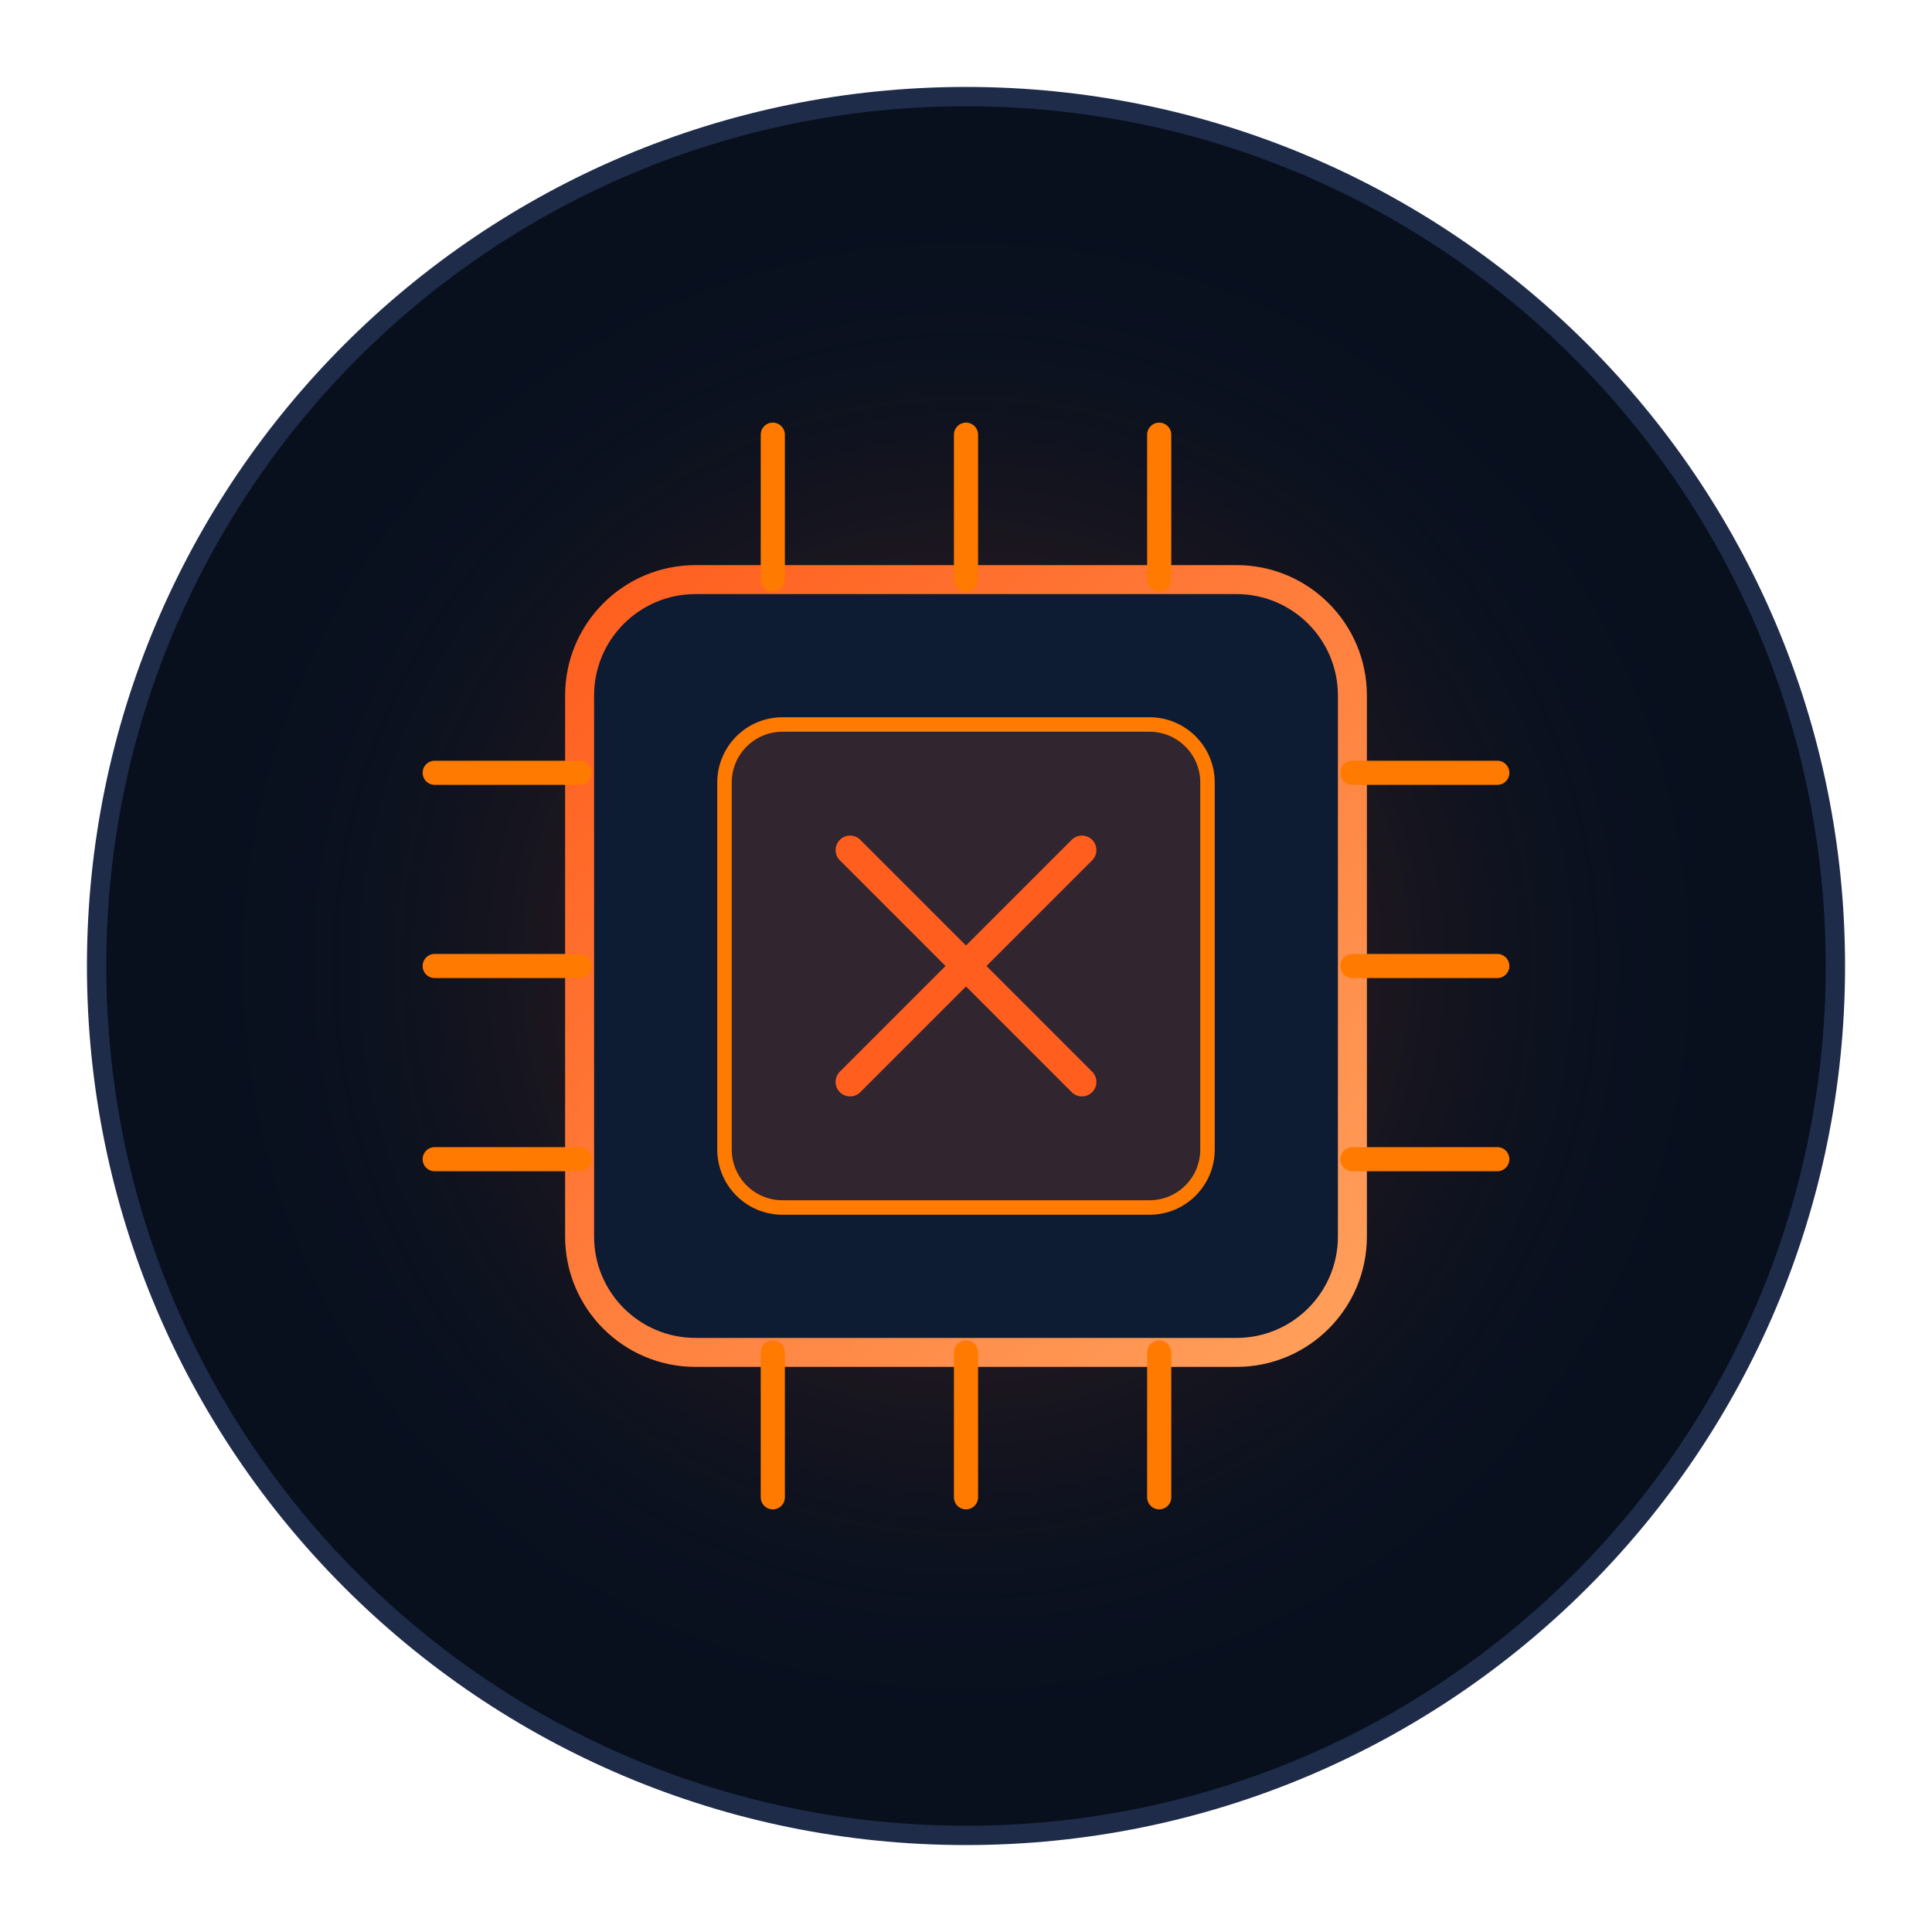
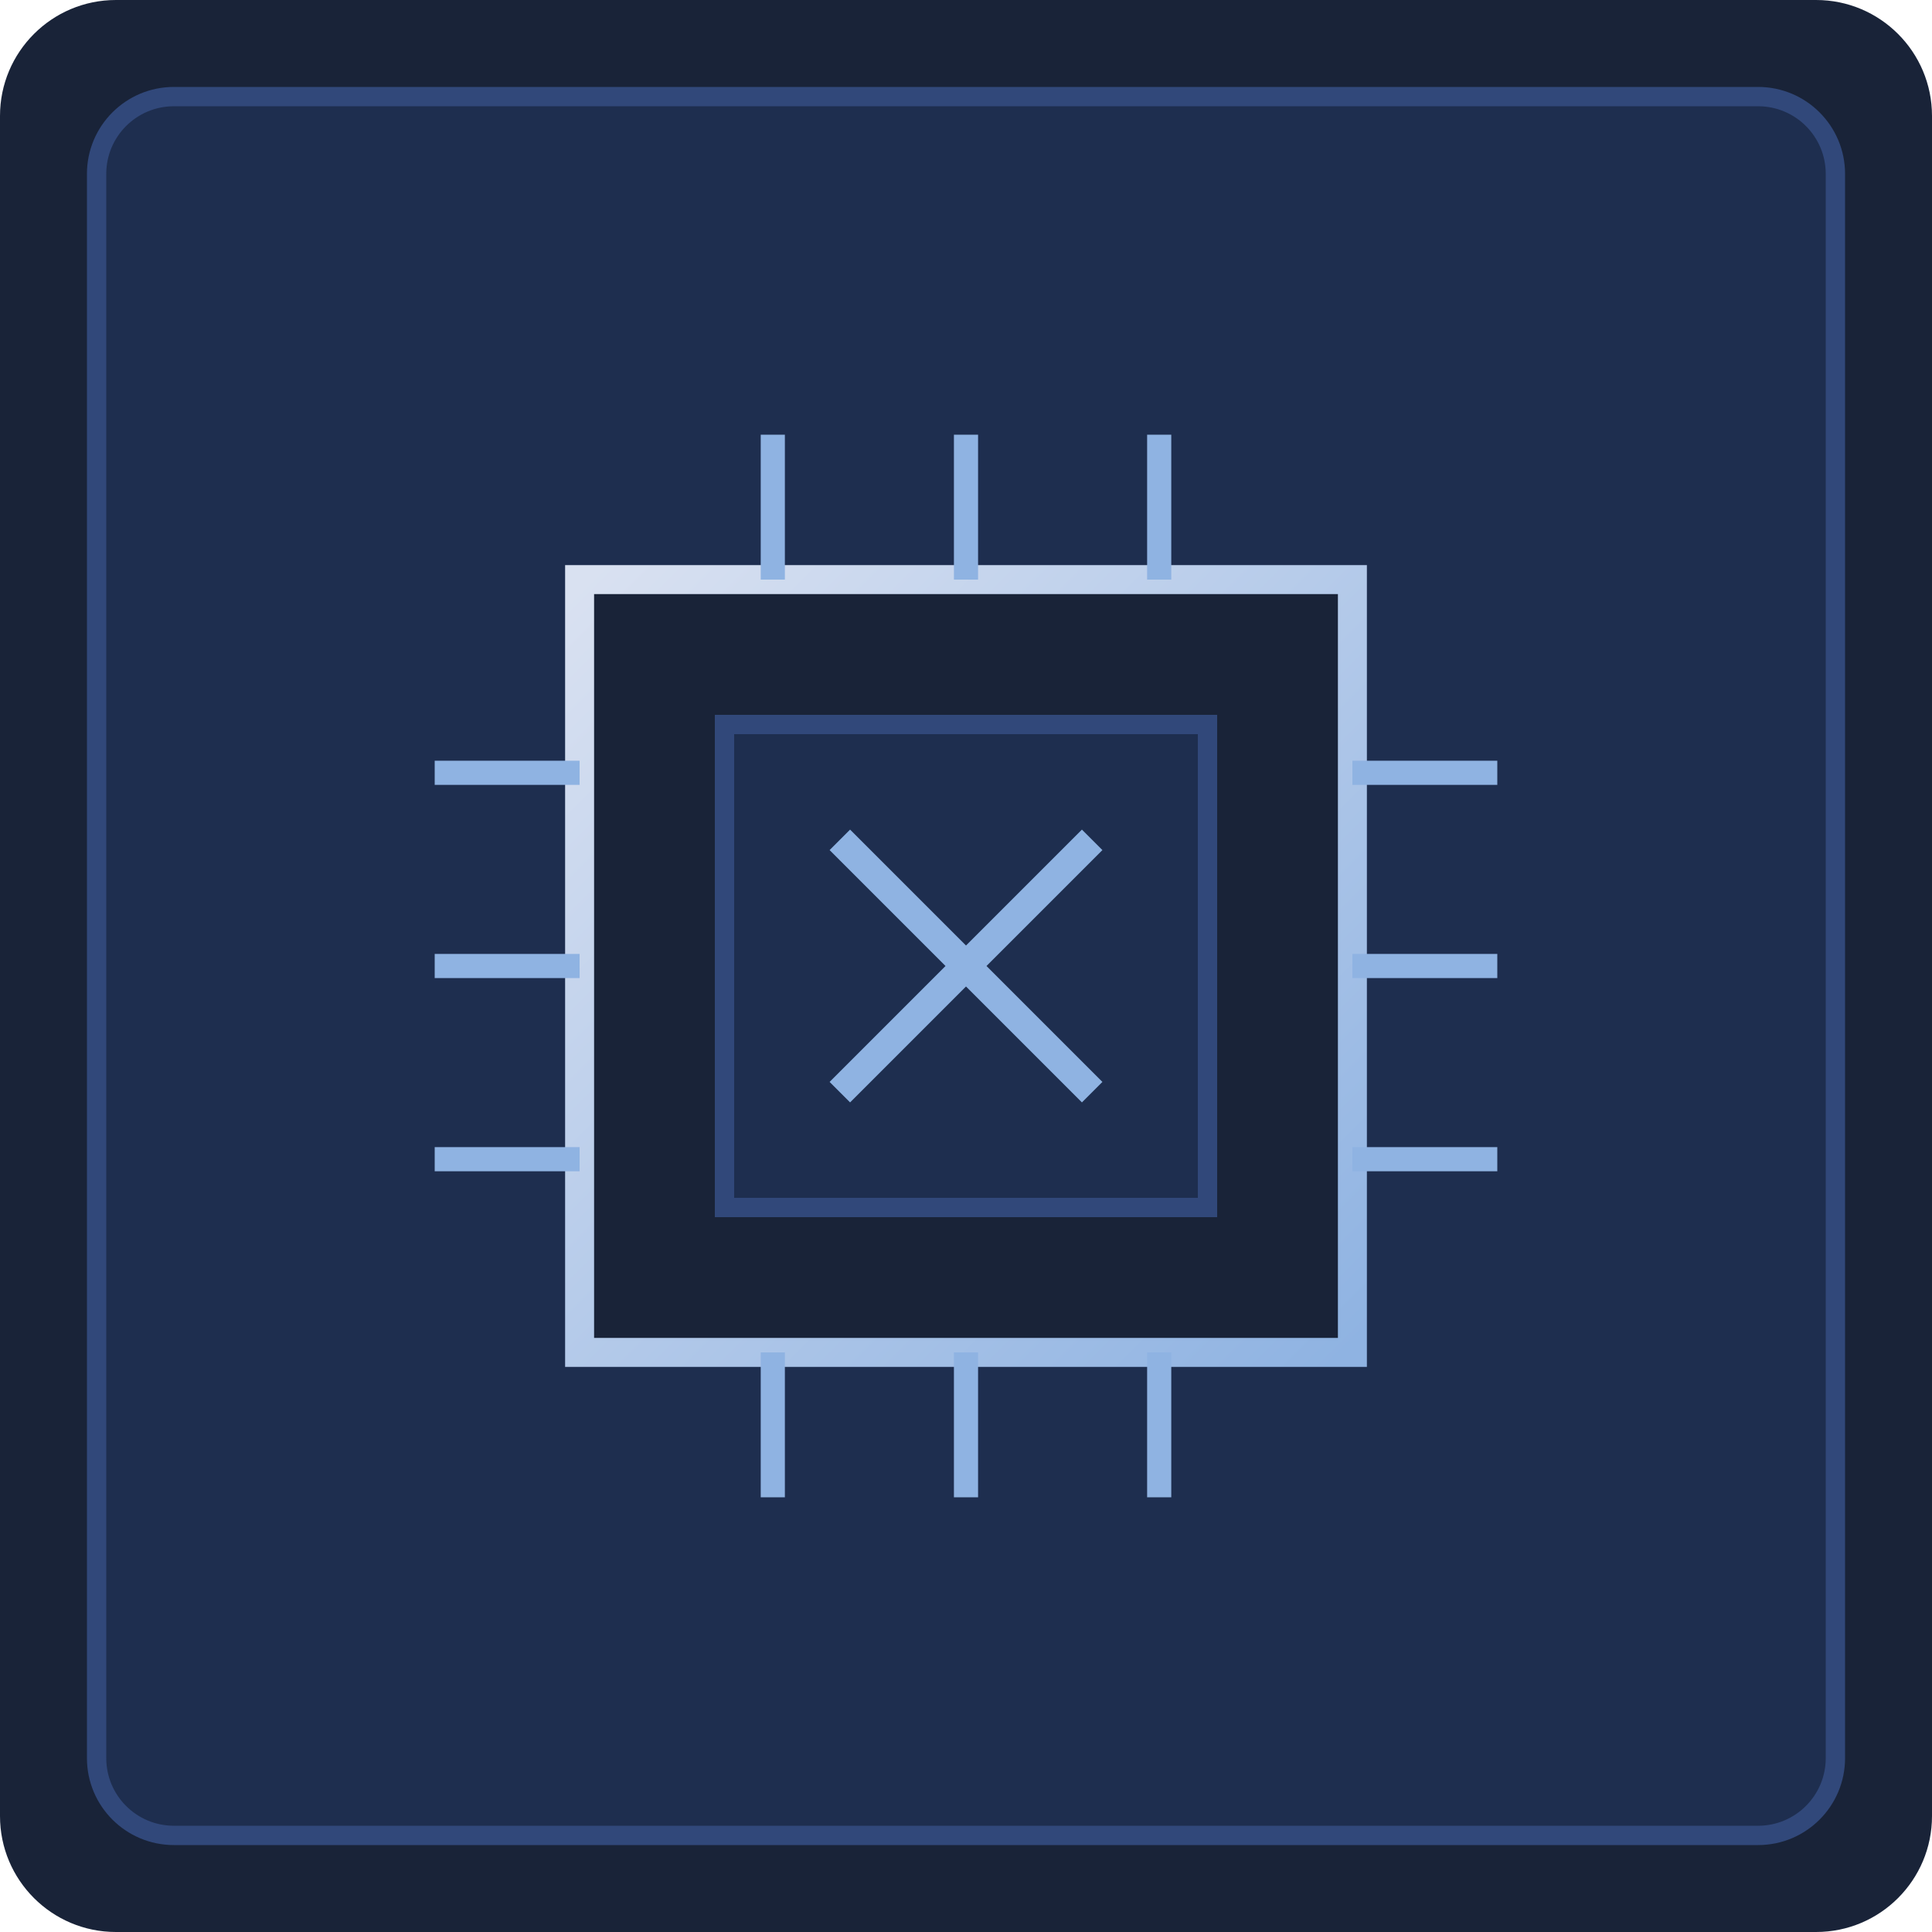
<svg xmlns="http://www.w3.org/2000/svg" viewBox="0 0 200 200" fill="none">
  <defs>
    <linearGradient id="grad-kevil" x1="0%" y1="0%" x2="100%" y2="100%">
-       <stop offset="0%" stop-color="#FF5E1E" />
-       <stop offset="100%" stop-color="#FFA05C" />
+       <stop offset="0%" stop-color="#D9E1F1" />
+       <stop offset="100%" stop-color="#8FB3E2" />
    </linearGradient>
-     <radialGradient id="glow-kevil" cx="50%" cy="50%" r="50%">
-       <stop offset="0%" stop-color="#FF5E1E" stop-opacity="0.35" />
-       <stop offset="100%" stop-color="#0B1426" stop-opacity="0" />
-     </radialGradient>
  </defs>
-   <circle cx="100" cy="100" r="90" fill="#08101E" stroke="#1E2C4A" stroke-width="2" />
-   <circle cx="100" cy="100" r="80" fill="url(#glow-kevil)" />
-   <rect x="60" y="60" width="80" height="80" rx="12" stroke="url(#grad-kevil)" stroke-width="3" fill="#0D1B33" />
-   <rect x="75" y="75" width="50" height="50" rx="6" fill="#FF5E1E" fill-opacity="0.15" stroke="#FF7A00" stroke-width="1.5" />
-   <path d="M88 88 L112 112 M112 88 L88 112" stroke="#FF5E1E" stroke-width="3" stroke-linecap="round" />
-   <path d="M80 45 L80 60 M100 45 L100 60 M120 45 L120 60" stroke="#FF7A00" stroke-width="2.5" stroke-linecap="round" />
-   <path d="M80 140 L80 155 M100 140 L100 155 M120 140 L120 155" stroke="#FF7A00" stroke-width="2.5" stroke-linecap="round" />
-   <path d="M45 80 L60 80 M45 100 L60 100 M45 120 L60 120" stroke="#FF7A00" stroke-width="2.5" stroke-linecap="round" />
-   <path d="M140 80 L155 80 M140 100 L155 100 M140 120 L155 120" stroke="#FF7A00" stroke-width="2.5" stroke-linecap="round" />
+   <rect width="200" height="200" fill="#192338" rx="12" />
+   <rect x="10" y="10" width="180" height="180" stroke="#31487A" stroke-width="2" fill="#1E2E4F" rx="8" />
+   <rect x="60" y="60" width="80" height="80" stroke="url(#grad-kevil)" stroke-width="3" fill="#192338" />
+   <rect x="75" y="75" width="50" height="50" stroke="#31487A" stroke-width="2" fill="#1E2E4F" />
+   <path d="M88 88 L112 112 M112 88 L88 112" stroke="#8FB3E2" stroke-width="3" stroke-linecap="square" />
+   <path d="M80 45 L80 60 M100 45 L100 60 M120 45 L120 60" stroke="#8FB3E2" stroke-width="2.5" />
+   <path d="M80 140 L80 155 M100 140 L100 155 M120 140 L120 155" stroke="#8FB3E2" stroke-width="2.5" />
+   <path d="M45 80 L60 80 M45 100 L60 100 M45 120 L60 120" stroke="#8FB3E2" stroke-width="2.5" />
+   <path d="M140 80 L155 80 M140 100 L155 100 M140 120 L155 120" stroke="#8FB3E2" stroke-width="2.5" />
</svg>
